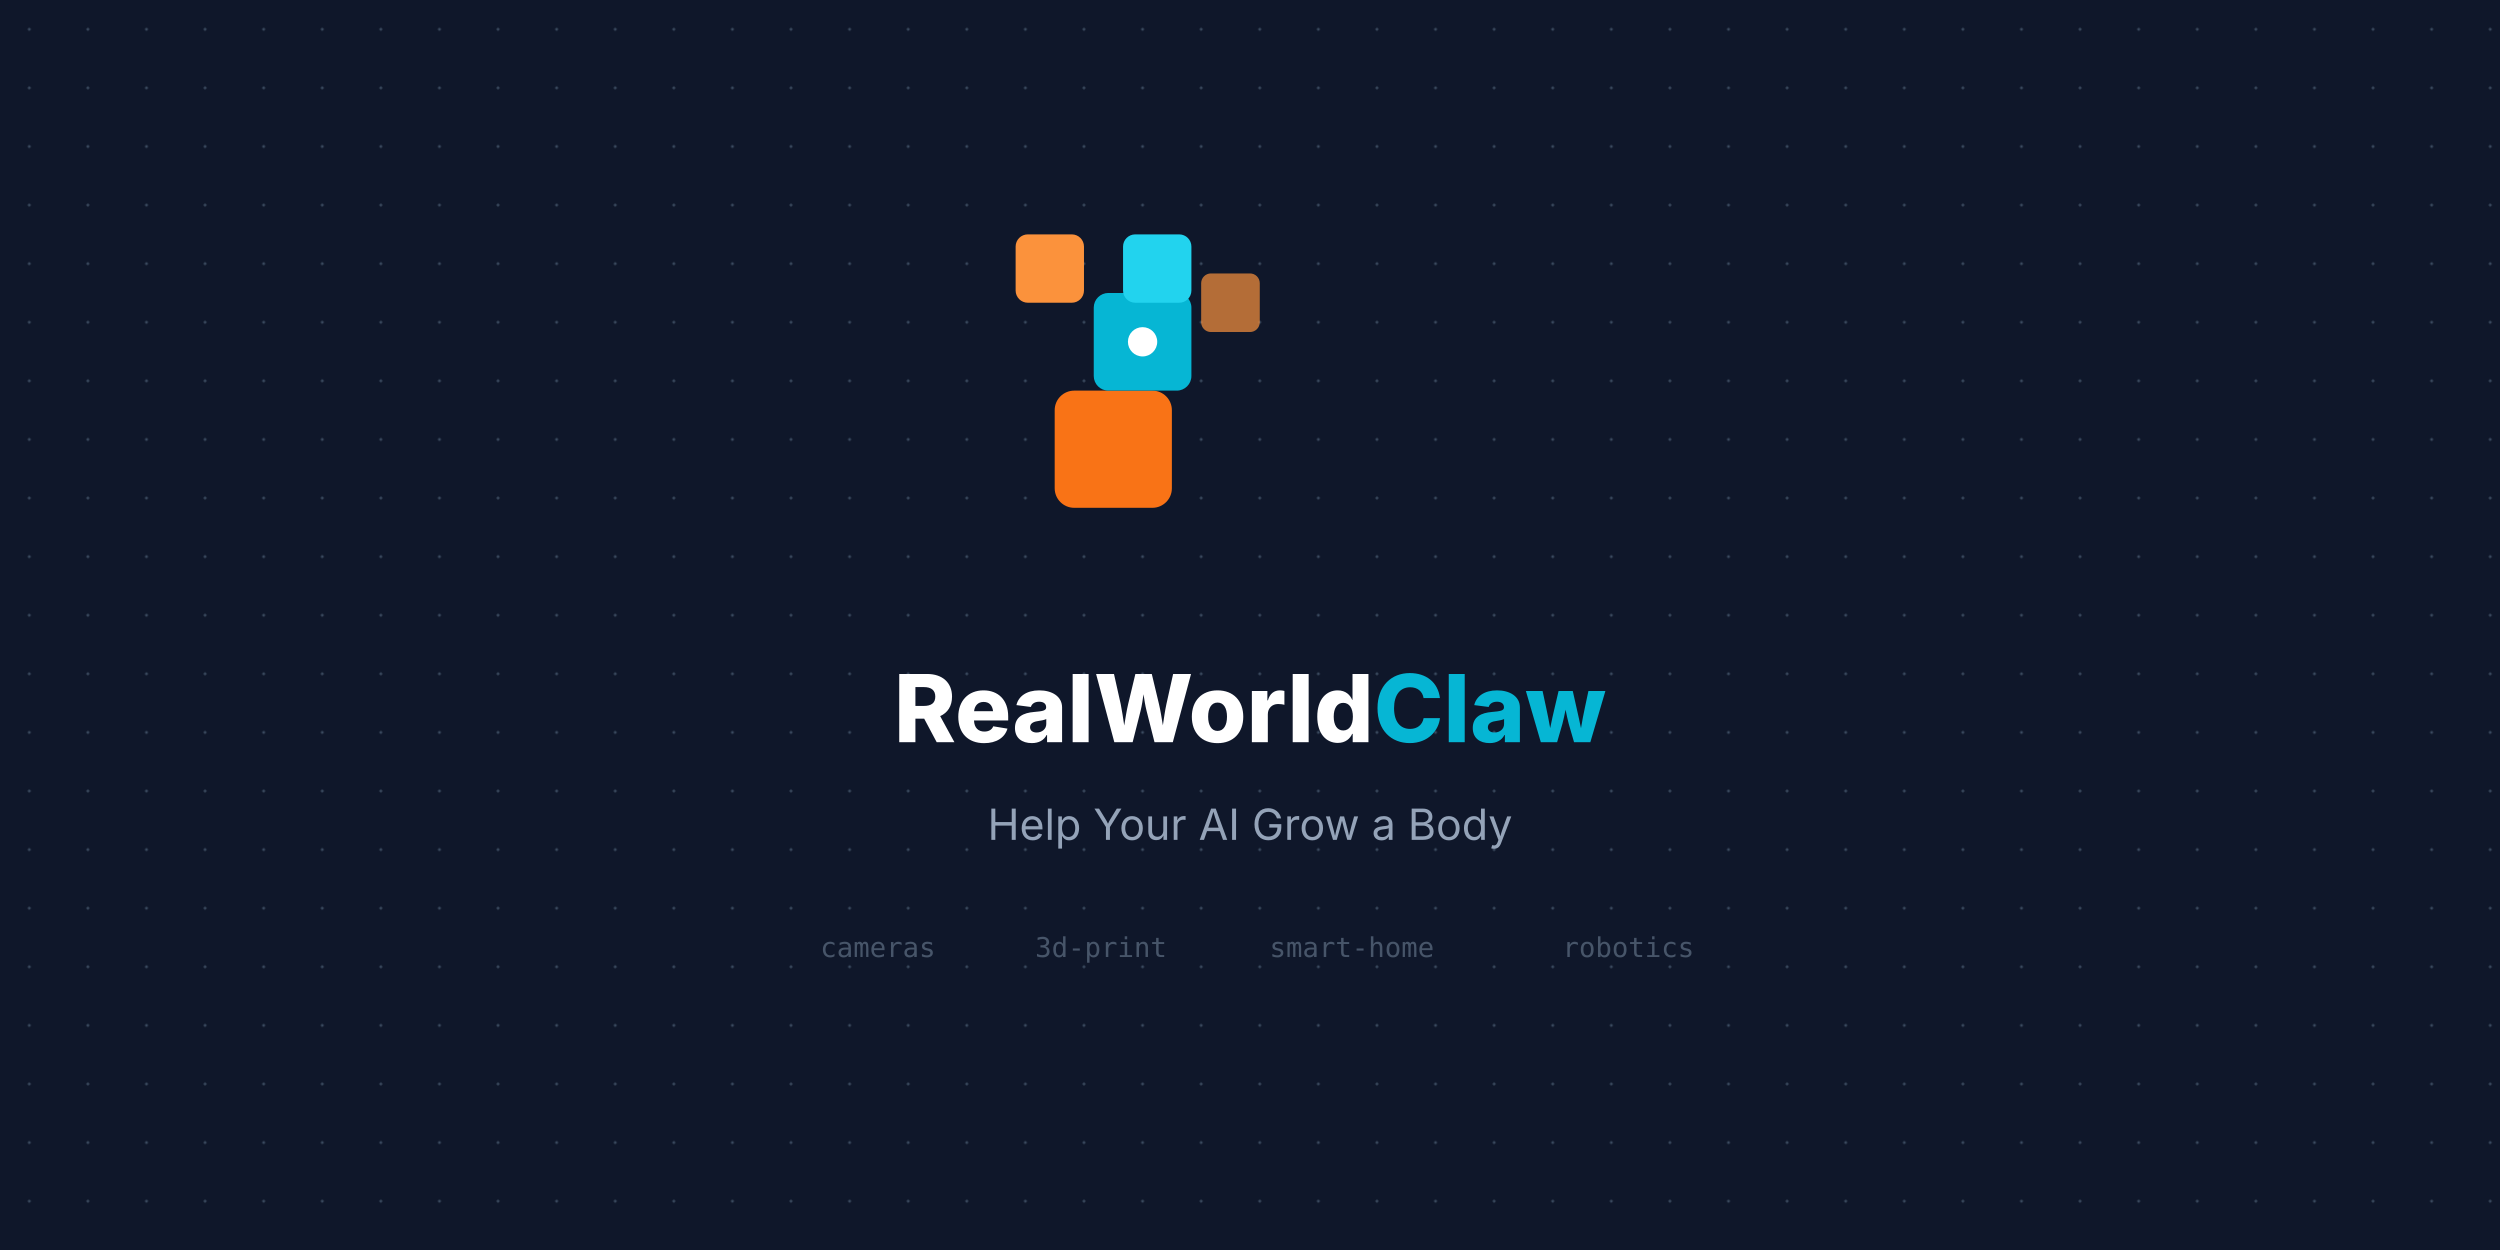
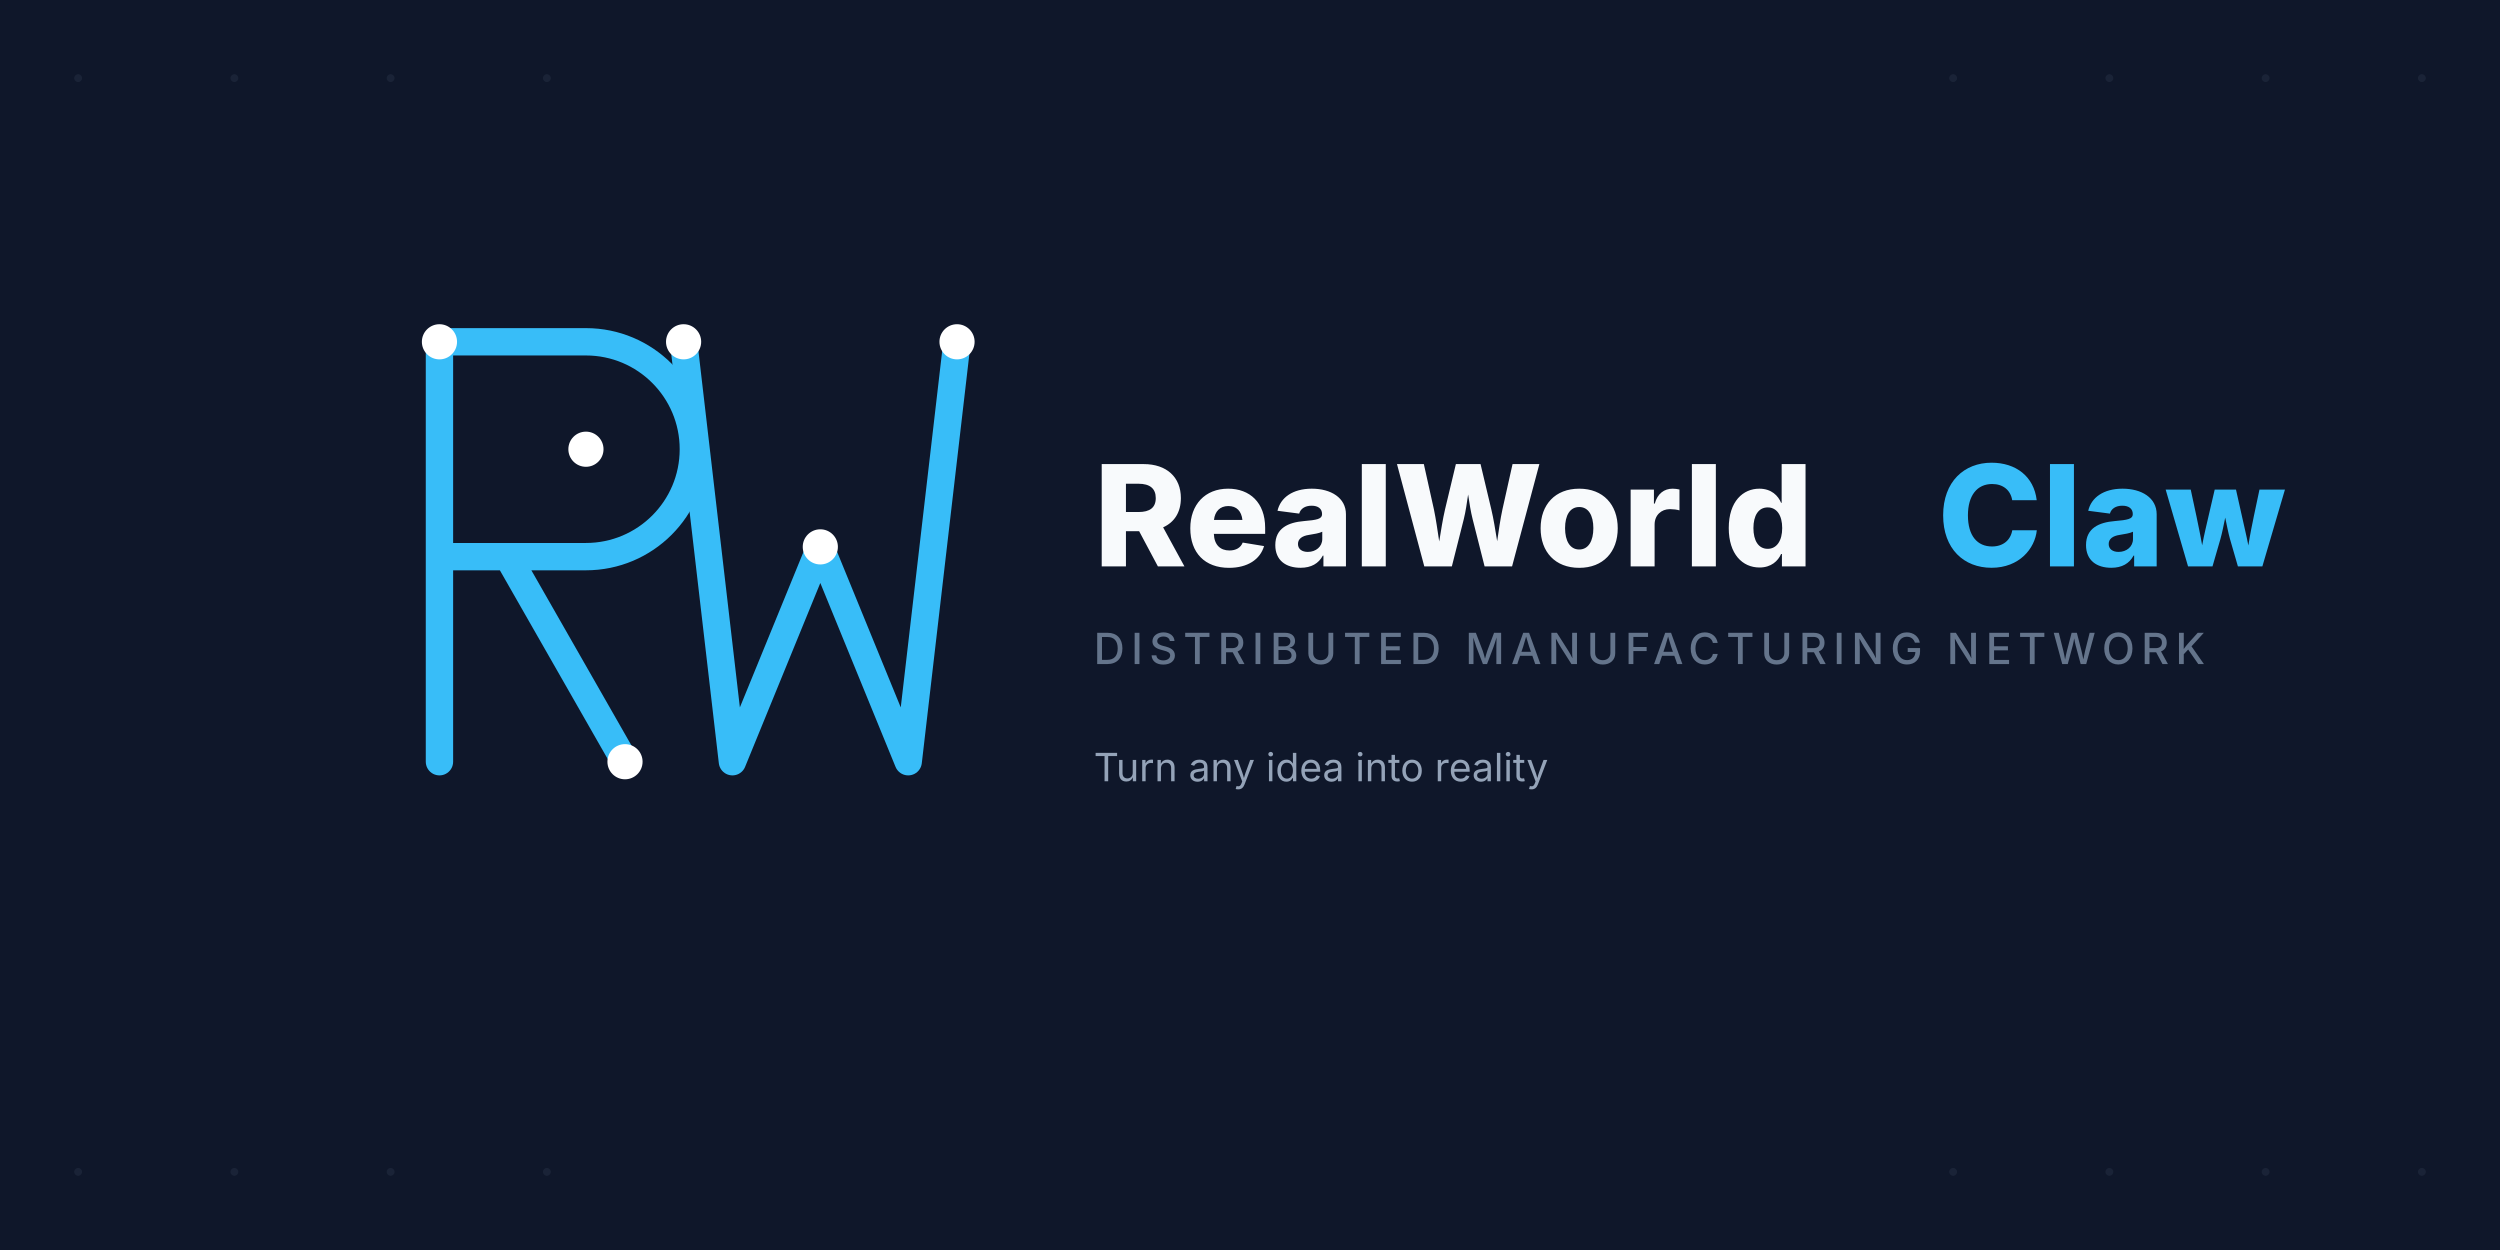
- <svg xmlns="http://www.w3.org/2000/svg" viewBox="0 0 1280 640" fill="none">
+ <svg xmlns="http://www.w3.org/2000/svg" viewBox="0 0 1280 640">
  <rect width="1280" height="640" fill="#0f172a" />
-   <defs>
-     <pattern id="dots" width="30" height="30" patternUnits="userSpaceOnUse">
-       <circle cx="15" cy="15" r="0.8" fill="#334155" />
-     </pattern>
-   </defs>
-   <rect width="1280" height="640" fill="url(#dots)" />
-   <g transform="translate(520, 120) scale(2.5)">
-     <rect x="8" y="32" width="24" height="24" rx="4" fill="#f97316" />
-     <rect x="16" y="12" width="20" height="20" rx="3" fill="#06b6d4" />
-     <rect x="0" y="0" width="14" height="14" rx="2.5" fill="#fb923c" />
-     <rect x="22" y="0" width="14" height="14" rx="2.5" fill="#22d3ee" />
-     <rect x="38" y="8" width="12" height="12" rx="2" fill="#fb923c" opacity="0.7" />
-     <circle cx="26" cy="22" r="3" fill="white" />
+   <g fill="#475569" opacity="0.2">
+     <circle cx="40" cy="40" r="2" />
+     <circle cx="120" cy="40" r="2" />
+     <circle cx="200" cy="40" r="2" />
+     <circle cx="280" cy="40" r="2" />
+     <circle cx="1000" cy="40" r="2" />
+     <circle cx="1080" cy="40" r="2" />
+     <circle cx="1160" cy="40" r="2" />
+     <circle cx="1240" cy="40" r="2" />
+     <circle cx="40" cy="600" r="2" />
+     <circle cx="120" cy="600" r="2" />
+     <circle cx="200" cy="600" r="2" />
+     <circle cx="280" cy="600" r="2" />
+     <circle cx="1000" cy="600" r="2" />
+     <circle cx="1080" cy="600" r="2" />
+     <circle cx="1160" cy="600" r="2" />
+     <circle cx="1240" cy="600" r="2" />
  </g>
-   <text x="640" y="380" text-anchor="middle" font-family="Inter, system-ui, sans-serif" font-weight="800" font-size="48" fill="white">RealWorld<tspan fill="#06b6d4">Claw</tspan>
-   </text>
-   <text x="640" y="430" text-anchor="middle" font-family="Inter, system-ui, sans-serif" font-weight="400" font-size="22" fill="#94a3b8">Help Your AI Grow a Body</text>
-   <g font-family="'JetBrains Mono', monospace" font-size="14" fill="#475569">
-     <text x="420" y="490">cameras</text>
-     <text x="530" y="490">3d-print</text>
-     <text x="650" y="490">smart-home</text>
-     <text x="800" y="490">robotics</text>
+   <g transform="translate(200, 140)">
+     <path d="M 25 250 V 35 H 100 A 40 40 0 0 1 100 145 H 25 M 60 145 L 120 250" fill="none" stroke="#38bdf8" stroke-width="14" stroke-linecap="round" stroke-linejoin="round" />
+     <path d="M 150 35 L 175 250 L 220 140 L 265 250 L 290 35" fill="none" stroke="#38bdf8" stroke-width="14" stroke-linecap="round" stroke-linejoin="round" />
+     <circle cx="25" cy="35" r="9" fill="#fff" />
+     <circle cx="100" cy="90" r="9" fill="#fff" />
+     <circle cx="120" cy="250" r="9" fill="#fff" />
+     <circle cx="150" cy="35" r="9" fill="#fff" />
+     <circle cx="220" cy="140" r="9" fill="#fff" />
+     <circle cx="290" cy="35" r="9" fill="#fff" />
  </g>
+   <text x="560" y="290" font-family="'Inter','Segoe UI',sans-serif" font-size="72" font-weight="800" fill="#f8fafc">RealWorld</text>
+   <text x="560" y="290" font-family="'Inter','Segoe UI',sans-serif" font-size="72" font-weight="800" fill="#38bdf8" dx="432">Claw</text>
+   <text x="560" y="340" font-family="'Inter','Segoe UI',sans-serif" font-size="22" font-weight="500" fill="#64748b" letter-spacing="0.15em">DISTRIBUTED MANUFACTURING NETWORK</text>
+   <text x="560" y="400" font-family="'Inter','Segoe UI',sans-serif" font-size="20" fill="#94a3b8">Turn any idea into reality</text>
</svg>
